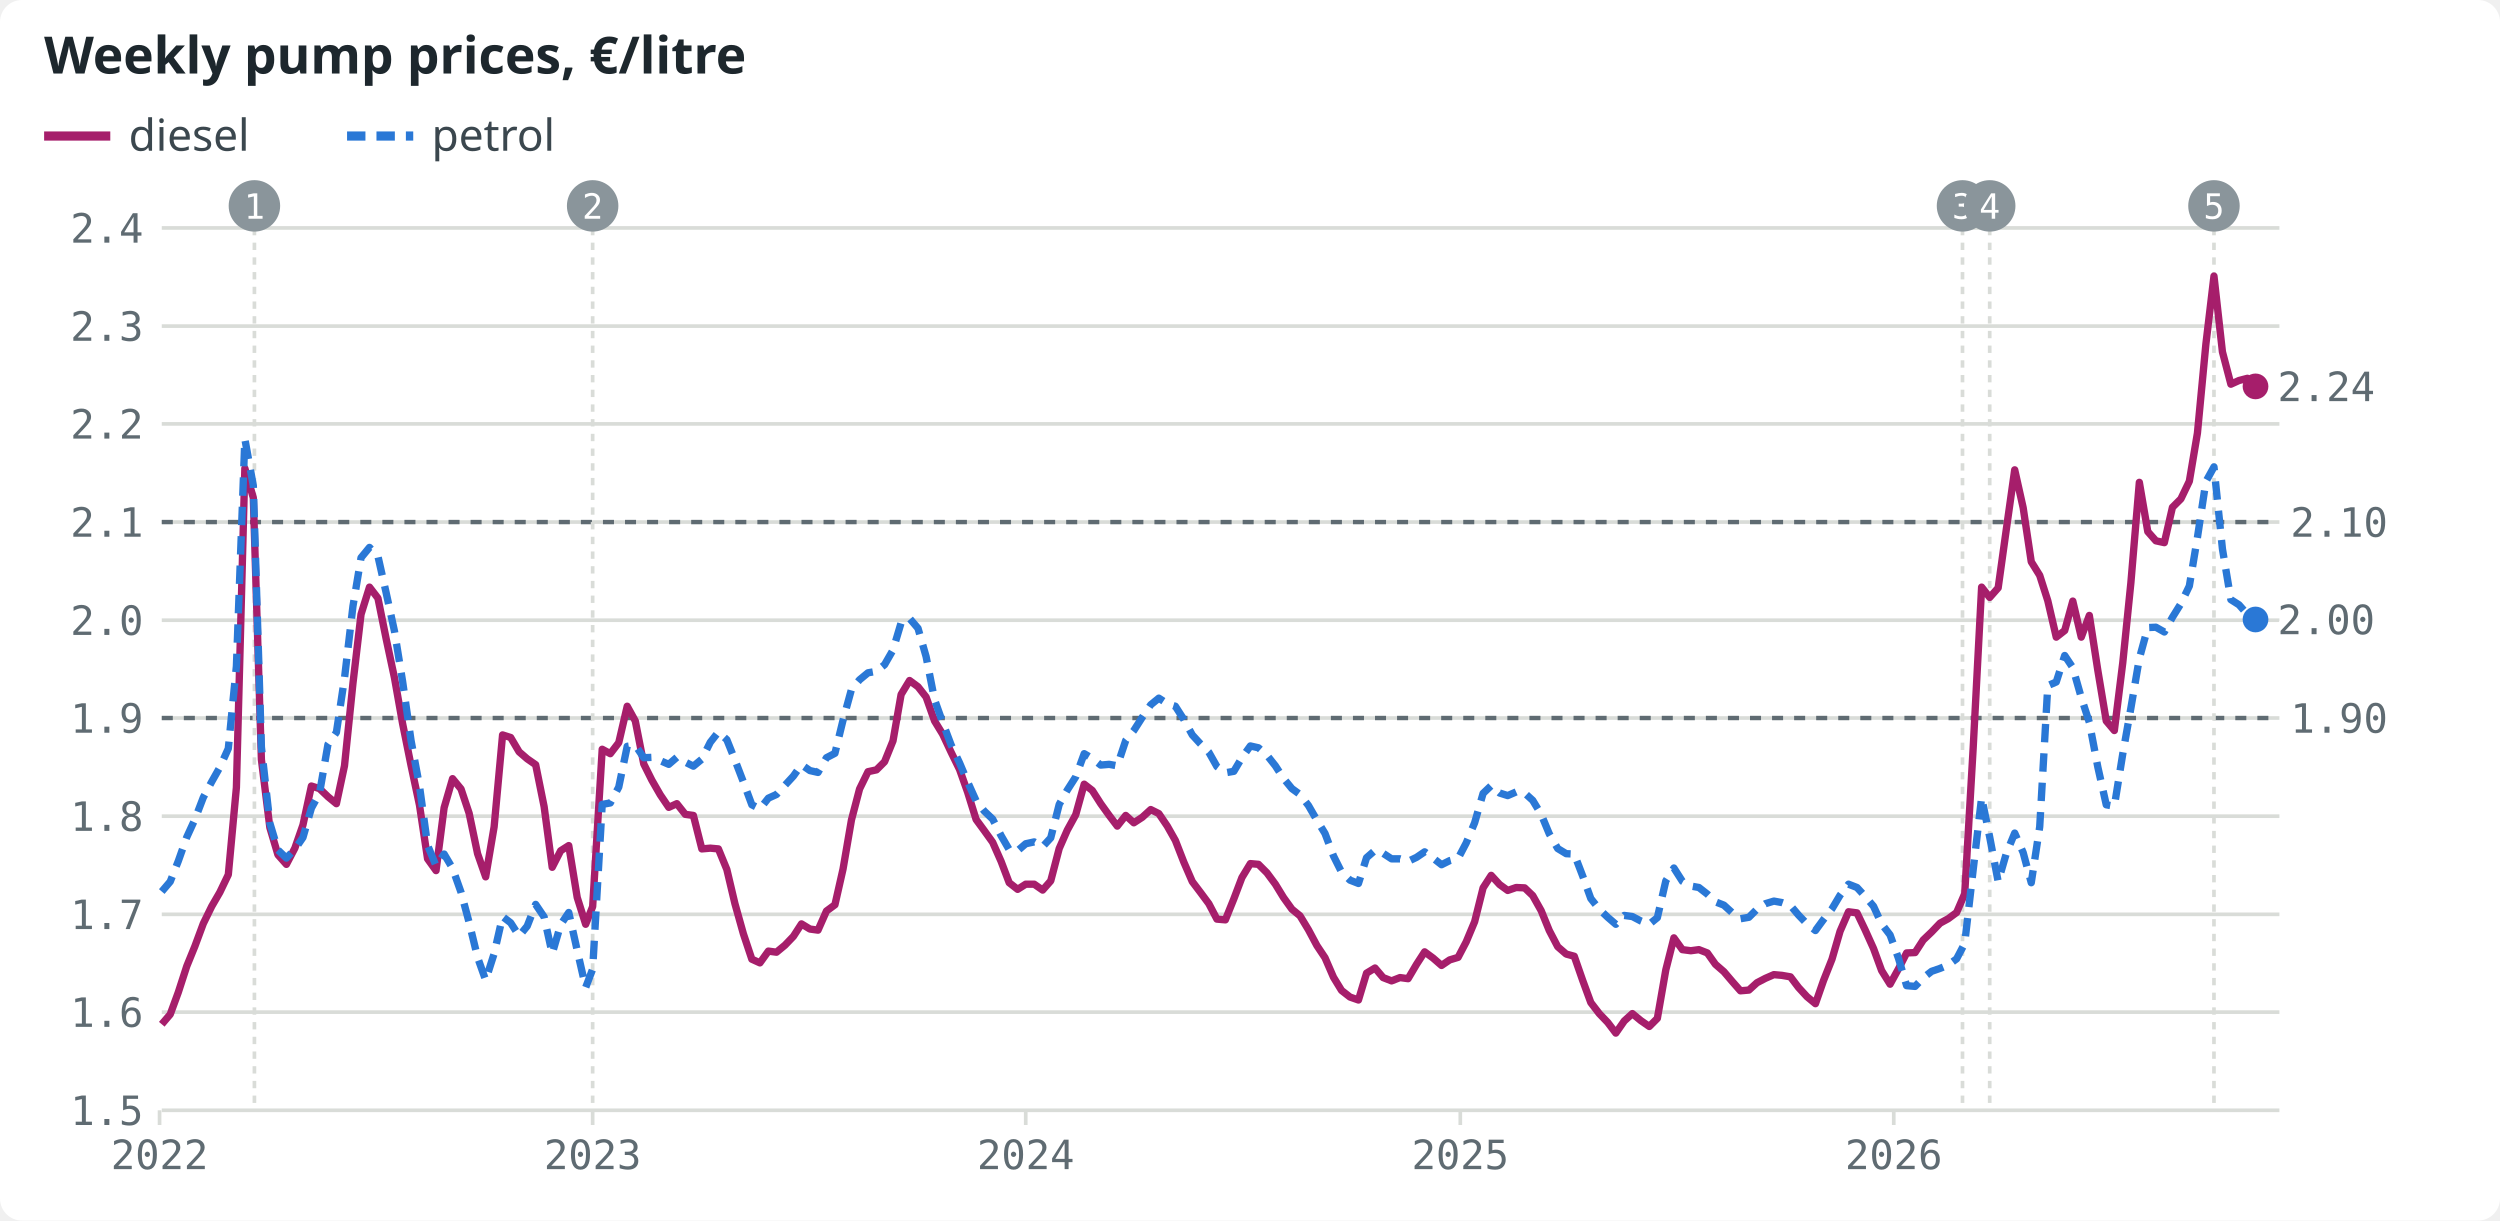
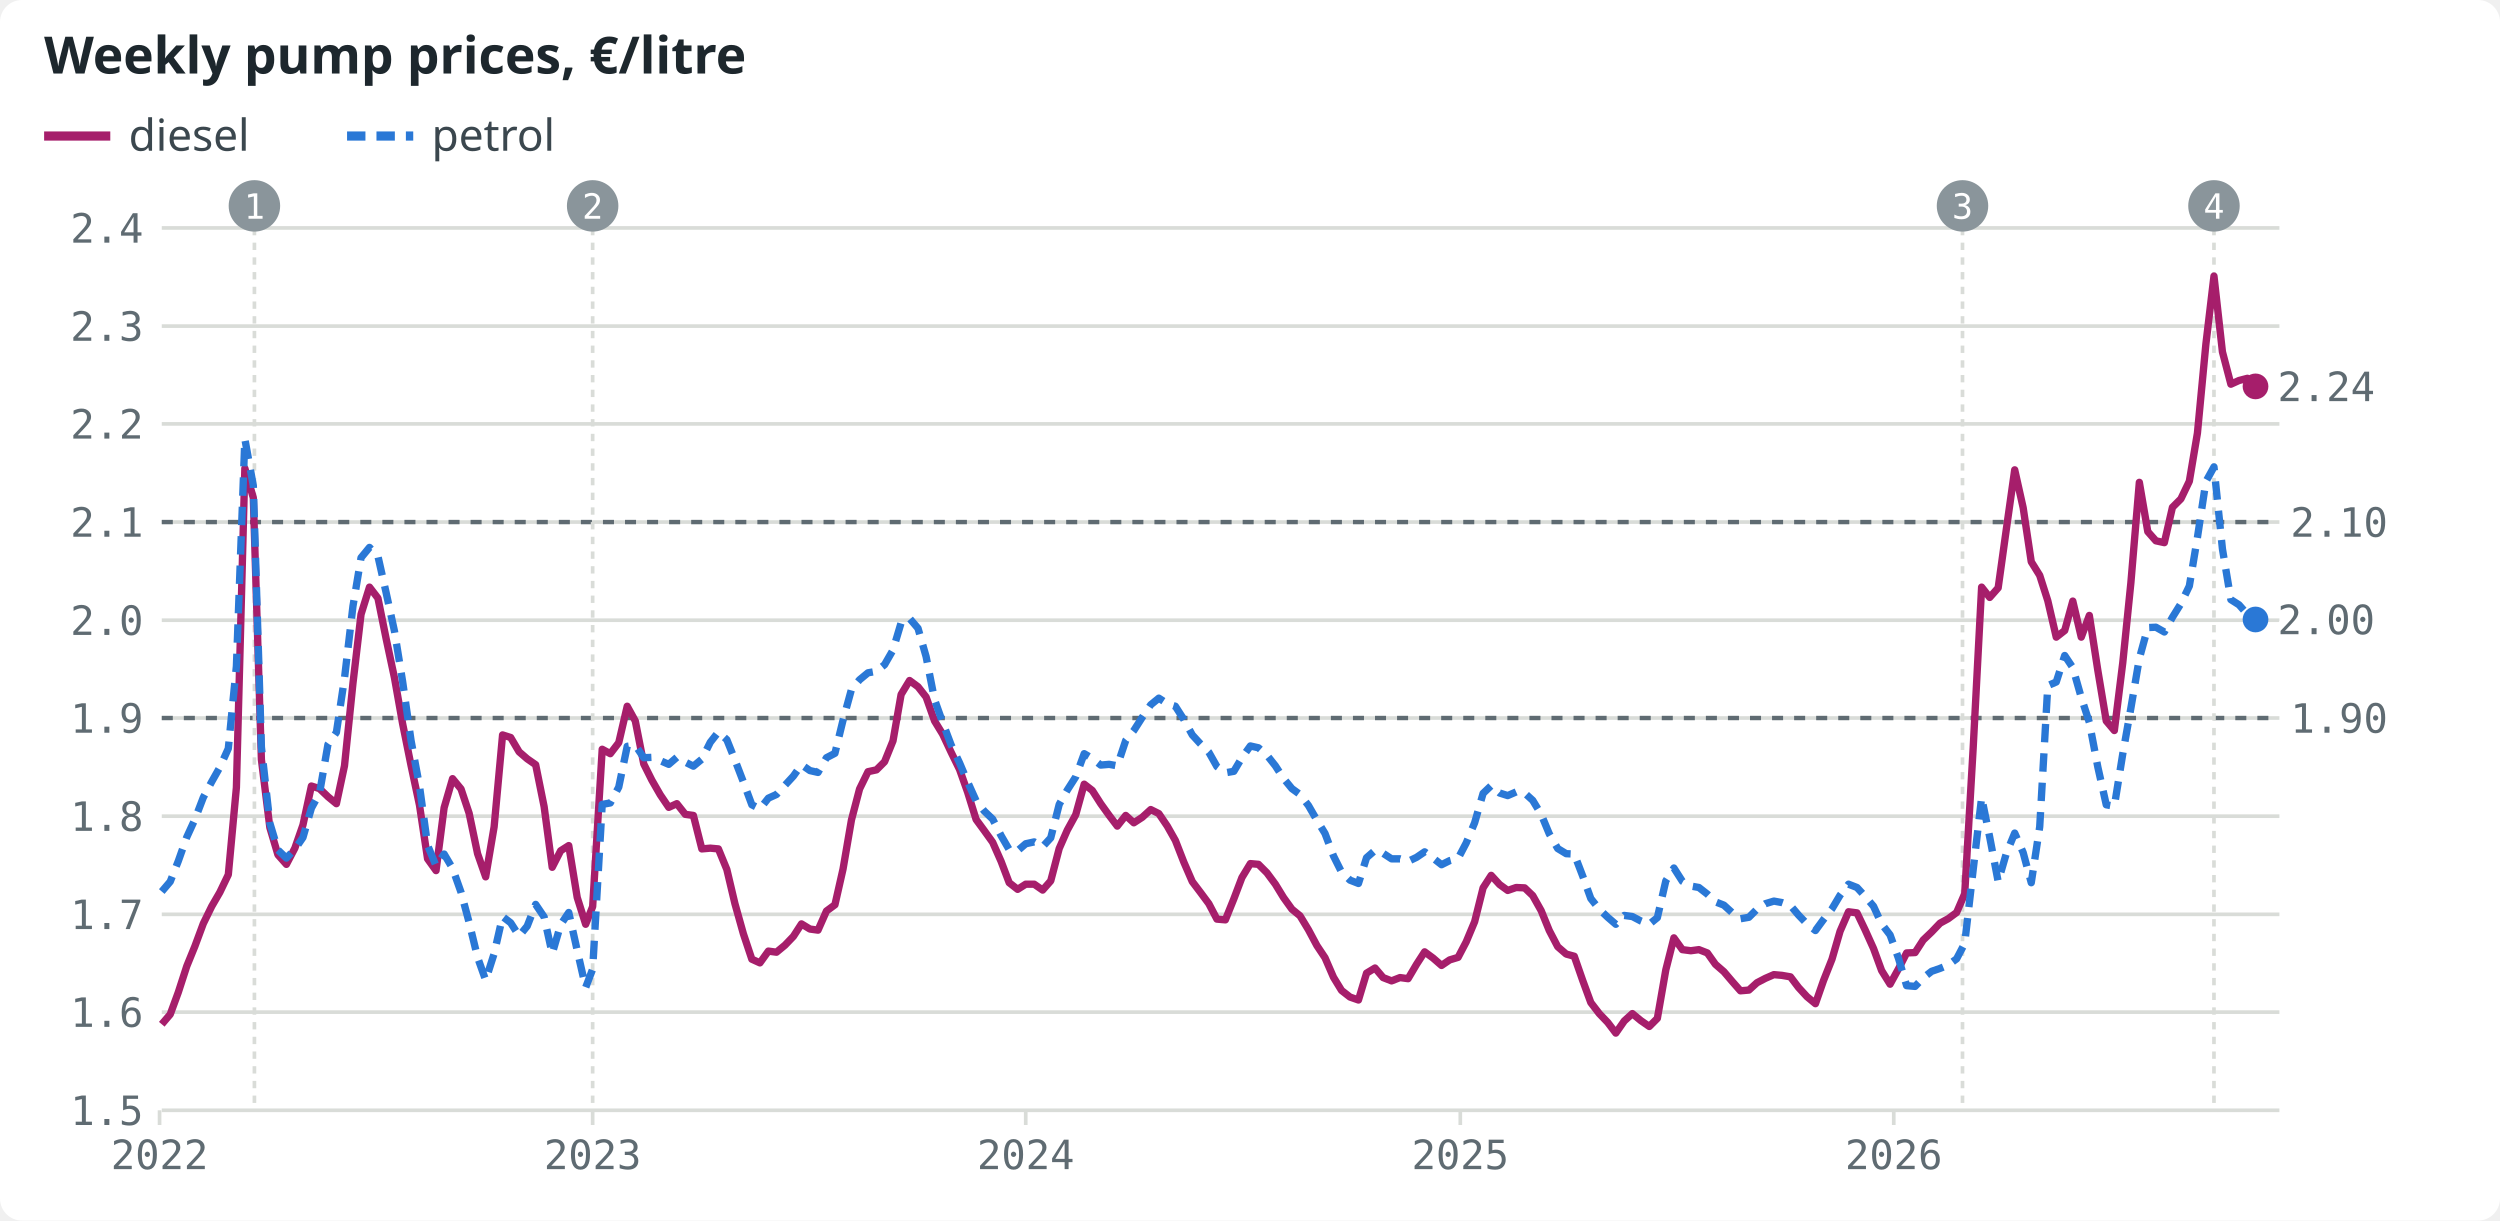
<svg xmlns="http://www.w3.org/2000/svg" viewBox="0 0 680 332" width="100%" role="img" aria-labelledby="c1w-t c1w-d" style="max-width:680px;height:auto;display:block">
  <style>
.it-t{font:600 14px 'IBM Plex Sans',system-ui,sans-serif;fill:#1D272D}
.it-l{font:12px 'IBM Plex Sans',system-ui,sans-serif;fill:#3b474e}
.it-m{font:11px 'IBM Plex Mono',ui-monospace,monospace;fill:#5f6b72}
.it-g{stroke:#d9dcd8;stroke-width:1}
.it-z{stroke:#5f6b72;stroke-width:1.2}
.it-s1{fill:#A61E6B}.it-s2{fill:#2a78d6}.it-s3{fill:#eda100}.it-s4{fill:#1baf7a}.it-s5{fill:#8a959b}
.it-k1{stroke:#A61E6B}.it-k2{stroke:#2a78d6}.it-k3{stroke:#eda100}.it-k4{stroke:#1baf7a}.it-k5{stroke:#8a959b}
.it-bg{fill:#ffffff}
.it-h{paint-order:stroke;stroke:#ffffff;stroke-width:4px;stroke-linejoin:round}
.it-o{stroke:#ffffff}
@media (prefers-color-scheme:dark){
.it-t{fill:#DAE0E2}.it-l{fill:#c3cacd}.it-m{fill:#99a5ab}.it-g{stroke:#2f3b42}.it-z{stroke:#99a5ab}
.it-s1{fill:#d14f9a}.it-s2{fill:#3987e5}.it-s3{fill:#c98500}.it-s4{fill:#199e70}.it-s5{fill:#7d888e}
.it-k1{stroke:#d14f9a}.it-k2{stroke:#3987e5}.it-k3{stroke:#c98500}.it-k4{stroke:#199e70}.it-k5{stroke:#7d888e}
.it-bg{fill:#172127}.it-h{stroke:#172127}.it-o{stroke:#172127}}
</style>
  <rect class="it-bg" x="0" y="0" width="680" height="332" rx="6" />
  <text class="it-t" x="12" y="20">Weekly pump prices, €/litre</text>
  <line class="it-k1" x1="12" x2="30" y1="37" y2="37" stroke-width="2.5" />
  <text class="it-l" x="35" y="41">diesel</text>
  <line class="it-k2" x1="94.4" x2="112.4" y1="37" y2="37" stroke-width="2.5" stroke-dasharray="5 3" />
  <text class="it-l" x="117.4" y="41">petrol</text>
  <line class="it-g" x1="44" x2="620" y1="302.0" y2="302.0" />
  <text class="it-m" x="39" y="306.0" text-anchor="end">1.5</text>
  <line class="it-g" x1="44" x2="620" y1="275.3" y2="275.3" />
  <text class="it-m" x="39" y="279.3" text-anchor="end">1.6</text>
  <line class="it-g" x1="44" x2="620" y1="248.7" y2="248.7" />
  <text class="it-m" x="39" y="252.7" text-anchor="end">1.7</text>
  <line class="it-g" x1="44" x2="620" y1="222.0" y2="222.0" />
  <text class="it-m" x="39" y="226.0" text-anchor="end">1.8</text>
  <line class="it-g" x1="44" x2="620" y1="195.3" y2="195.3" />
  <text class="it-m" x="39" y="199.3" text-anchor="end">1.9</text>
  <line class="it-g" x1="44" x2="620" y1="168.7" y2="168.7" />
  <text class="it-m" x="39" y="172.7" text-anchor="end">2.0</text>
  <line class="it-g" x1="44" x2="620" y1="142.0" y2="142.0" />
  <text class="it-m" x="39" y="146.0" text-anchor="end">2.1</text>
  <line class="it-g" x1="44" x2="620" y1="115.3" y2="115.3" />
  <text class="it-m" x="39" y="119.3" text-anchor="end">2.2</text>
  <line class="it-g" x1="44" x2="620" y1="88.7" y2="88.7" />
  <text class="it-m" x="39" y="92.7" text-anchor="end">2.3</text>
  <line class="it-g" x1="44" x2="620" y1="62.0" y2="62.0" />
  <text class="it-m" x="39" y="66.0" text-anchor="end">2.4</text>
  <line class="it-g" x1="43.4" x2="43.4" y1="302" y2="306" />
  <text class="it-m" x="43.4" y="318" text-anchor="middle">2022</text>
  <line class="it-g" x1="161.2" x2="161.2" y1="302" y2="306" />
  <text class="it-m" x="161.2" y="318" text-anchor="middle">2023</text>
  <line class="it-g" x1="279.0" x2="279.0" y1="302" y2="306" />
  <text class="it-m" x="279.0" y="318" text-anchor="middle">2024</text>
  <line class="it-g" x1="397.2" x2="397.2" y1="302" y2="306" />
  <text class="it-m" x="397.2" y="318" text-anchor="middle">2025</text>
  <line class="it-g" x1="515.1" x2="515.1" y1="302" y2="306" />
  <text class="it-m" x="515.1" y="318" text-anchor="middle">2026</text>
  <line class="it-z" x1="44" x2="620" y1="195.3" y2="195.3" stroke-dasharray="3 3" />
  <text class="it-m it-h" x="623" y="199.3">1.90</text>
  <line class="it-z" x1="44" x2="620" y1="142.0" y2="142.0" stroke-dasharray="3 3" />
  <text class="it-m it-h" x="623" y="146.0">2.10</text>
  <line class="it-g" x1="69.2" x2="69.2" y1="58" y2="302" stroke-dasharray="2 2" />
  <circle cx="69.2" cy="56" r="7" class="it-s5" />
  <text class="it-m" x="69.2" y="59.5" text-anchor="middle" style="fill:#fff;font-size:9.5px">1</text>
  <line class="it-g" x1="161.2" x2="161.2" y1="58" y2="302" stroke-dasharray="2 2" />
  <circle cx="161.2" cy="56" r="7" class="it-s5" />
  <text class="it-m" x="161.2" y="59.5" text-anchor="middle" style="fill:#fff;font-size:9.5px">2</text>
  <line class="it-g" x1="533.8" x2="533.8" y1="58" y2="302" stroke-dasharray="2 2" />
  <circle cx="533.8" cy="56" r="7" class="it-s5" />
  <text class="it-m" x="533.8" y="59.5" text-anchor="middle" style="fill:#fff;font-size:9.5px">3</text>
-   <line class="it-g" x1="541.2" x2="541.2" y1="58" y2="302" stroke-dasharray="2 2" />
-   <circle cx="541.2" cy="56" r="7" class="it-s5" />
-   <text class="it-m" x="541.2" y="59.5" text-anchor="middle" style="fill:#fff;font-size:9.5px">4</text>
  <line class="it-g" x1="602.2" x2="602.2" y1="58" y2="302" stroke-dasharray="2 2" />
  <circle cx="602.2" cy="56" r="7" class="it-s5" />
-   <text class="it-m" x="602.2" y="59.5" text-anchor="middle" style="fill:#fff;font-size:9.5px">5</text>
+   <text class="it-m" x="602.2" y="59.5" text-anchor="middle" style="fill:#fff;font-size:9.5px">4</text>
  <path d="M44.0,278.6 L46.3,275.9 L48.5,269.9 L50.8,262.8 L53.0,257.4 L55.3,251.2 L57.6,246.5 L59.8,242.7 L62.1,237.9 L64.3,214.2 L66.6,127.4 L68.9,135.4 L71.1,206.6 L73.4,225.1 L75.6,232.5 L77.9,235.1 L80.2,230.7 L82.4,224.4 L84.7,213.8 L86.9,214.5 L89.2,216.7 L91.5,218.6 L93.7,208.3 L96.0,185.9 L98.2,167.1 L100.5,159.7 L102.8,162.7 L105.0,173.6 L107.3,184.4 L109.5,196.8 L111.8,208.2 L114.1,219.0 L116.3,233.6 L118.6,236.8 L120.8,219.7 L123.1,211.8 L125.4,214.6 L127.6,221.2 L129.9,232.2 L132.1,238.5 L134.4,224.9 L136.7,199.9 L138.9,200.6 L141.2,204.5 L143.4,206.4 L145.7,208.0 L148.0,219.4 L150.2,235.9 L152.5,231.4 L154.7,230.0 L157.0,244.1 L159.3,251.4 L161.2,246.6 L163.8,203.8 L166.0,205.0 L168.3,202.0 L170.6,192.1 L172.8,196.1 L175.1,207.8 L177.3,212.2 L179.6,216.2 L181.9,219.6 L184.1,218.6 L186.4,221.5 L188.6,221.8 L190.9,230.9 L193.2,230.7 L195.4,230.9 L197.7,236.5 L199.9,245.8 L202.2,254.0 L204.5,260.9 L206.7,261.9 L209.0,258.7 L211.2,259.0 L213.5,257.1 L215.8,254.7 L218.0,251.3 L220.3,252.7 L222.5,253.0 L224.8,247.8 L227.1,246.1 L229.3,236.4 L231.6,223.0 L233.8,214.6 L236.1,209.9 L238.4,209.4 L240.6,207.2 L242.9,201.5 L245.1,188.9 L247.4,185.1 L249.7,186.8 L251.9,189.6 L254.2,196.1 L256.4,199.7 L258.7,204.6 L261.0,209.3 L263.2,215.5 L265.5,222.9 L267.7,225.9 L270.0,229.1 L272.3,234.3 L274.5,240.1 L276.8,241.9 L279.0,240.5 L281.3,240.5 L283.6,242.1 L285.8,239.6 L288.1,230.8 L290.3,225.8 L292.6,221.6 L294.9,213.3 L297.1,215.0 L299.4,218.6 L301.7,221.8 L303.9,224.7 L306.2,221.8 L308.4,223.8 L310.7,222.3 L313.0,220.2 L315.2,221.3 L317.5,224.7 L319.7,228.6 L322.0,234.5 L324.3,239.8 L326.5,242.7 L328.8,245.8 L331.0,250.0 L333.3,250.2 L335.6,244.5 L337.8,238.7 L340.1,234.9 L342.3,235.1 L344.6,237.4 L346.9,240.5 L349.1,244.1 L351.4,247.3 L353.6,249.1 L355.9,252.9 L358.2,257.2 L360.4,260.5 L362.7,265.8 L364.9,269.4 L367.2,271.2 L369.5,272.0 L371.7,264.7 L374.0,263.3 L376.2,265.9 L378.5,266.8 L380.8,265.9 L383.0,266.2 L385.3,262.3 L387.5,258.9 L389.8,260.6 L392.1,262.6 L394.3,261.1 L396.6,260.4 L398.8,256.2 L401.1,250.7 L403.4,241.5 L405.6,238.1 L407.9,240.6 L410.1,242.2 L412.4,241.4 L414.7,241.5 L416.9,243.6 L419.2,247.7 L421.4,253.1 L423.7,257.5 L426.0,259.5 L428.2,260.1 L430.5,266.7 L432.7,272.7 L435.0,275.7 L437.3,278.1 L439.5,281.0 L441.8,277.7 L444.0,275.7 L446.3,277.6 L448.6,279.2 L450.8,277.0 L453.1,263.8 L455.3,255.1 L457.6,258.3 L459.9,258.6 L462.1,258.3 L464.4,259.2 L466.6,262.3 L468.9,264.3 L471.2,267.0 L473.4,269.5 L475.7,269.3 L477.9,267.3 L480.2,266.1 L482.5,265.1 L484.7,265.3 L487.0,265.7 L489.2,268.6 L491.5,271.1 L493.8,273.0 L496.0,266.7 L498.3,260.9 L500.5,253.3 L502.8,248.0 L505.1,248.3 L507.3,252.9 L509.6,258.0 L511.8,264.0 L514.1,267.7 L516.4,263.5 L518.6,259.2 L520.9,259.1 L523.1,255.7 L525.4,253.5 L527.7,251.1 L529.9,249.9 L532.2,248.2 L534.4,243.1 L536.7,203.5 L539.0,159.7 L541.2,162.5 L543.5,159.9 L545.7,144.1 L548.0,127.8 L550.3,138.1 L552.5,152.8 L554.8,156.5 L557.0,163.4 L559.3,173.3 L561.6,171.5 L563.8,163.5 L566.1,173.3 L568.3,167.4 L570.6,182.3 L572.9,196.1 L575.1,198.7 L577.4,180.2 L579.6,158.5 L581.9,131.2 L584.2,144.6 L586.4,147.1 L588.7,147.6 L590.9,138.0 L593.2,135.7 L595.5,130.9 L597.7,117.8 L600.0,93.6 L602.2,75.1 L604.5,95.7 L606.8,104.5 L609.0,103.5 L611.3,102.9 L613.5,105.1" fill="none" class="it-k1" stroke-width="2" stroke-linejoin="round" />
  <circle cx="613.5" cy="105.1" r="3.5" class="it-s1" />
  <text class="it-m it-h" x="619.5" y="109.1">2.24</text>
  <circle cx="44.0" cy="278.6" r="5" fill="transparent" />
  <circle cx="48.5" cy="269.9" r="5" fill="transparent" />
  <circle cx="53.0" cy="257.4" r="5" fill="transparent" />
  <circle cx="57.6" cy="246.5" r="5" fill="transparent" />
  <circle cx="62.1" cy="237.9" r="5" fill="transparent" />
  <circle cx="66.6" cy="127.4" r="5" fill="transparent" />
  <circle cx="71.1" cy="206.6" r="5" fill="transparent" />
  <circle cx="75.6" cy="232.5" r="5" fill="transparent" />
  <circle cx="80.2" cy="230.7" r="5" fill="transparent" />
  <circle cx="84.7" cy="213.8" r="5" fill="transparent" />
  <circle cx="89.2" cy="216.7" r="5" fill="transparent" />
  <circle cx="93.7" cy="208.3" r="5" fill="transparent" />
  <circle cx="98.2" cy="167.1" r="5" fill="transparent" />
  <circle cx="102.8" cy="162.7" r="5" fill="transparent" />
  <circle cx="107.3" cy="184.4" r="5" fill="transparent" />
  <circle cx="111.8" cy="208.2" r="5" fill="transparent" />
  <circle cx="116.3" cy="233.6" r="5" fill="transparent" />
  <circle cx="120.8" cy="219.7" r="5" fill="transparent" />
  <circle cx="125.4" cy="214.6" r="5" fill="transparent" />
  <circle cx="129.9" cy="232.2" r="5" fill="transparent" />
  <circle cx="134.4" cy="224.9" r="5" fill="transparent" />
  <circle cx="138.9" cy="200.6" r="5" fill="transparent" />
  <circle cx="143.4" cy="206.4" r="5" fill="transparent" />
  <circle cx="148.0" cy="219.4" r="5" fill="transparent" />
  <circle cx="152.5" cy="231.4" r="5" fill="transparent" />
  <circle cx="157.0" cy="244.1" r="5" fill="transparent" />
  <circle cx="161.2" cy="246.6" r="5" fill="transparent" />
  <circle cx="166.0" cy="205.0" r="5" fill="transparent" />
  <circle cx="170.6" cy="192.1" r="5" fill="transparent" />
  <circle cx="175.1" cy="207.8" r="5" fill="transparent" />
  <circle cx="179.6" cy="216.2" r="5" fill="transparent" />
  <circle cx="184.1" cy="218.6" r="5" fill="transparent" />
  <circle cx="188.6" cy="221.8" r="5" fill="transparent" />
  <circle cx="193.2" cy="230.7" r="5" fill="transparent" />
  <circle cx="197.7" cy="236.5" r="5" fill="transparent" />
  <circle cx="202.2" cy="254.0" r="5" fill="transparent" />
  <circle cx="206.7" cy="261.9" r="5" fill="transparent" />
  <circle cx="211.2" cy="259.0" r="5" fill="transparent" />
  <circle cx="215.8" cy="254.7" r="5" fill="transparent" />
  <circle cx="220.3" cy="252.7" r="5" fill="transparent" />
  <circle cx="224.8" cy="247.8" r="5" fill="transparent" />
  <circle cx="229.3" cy="236.4" r="5" fill="transparent" />
  <circle cx="233.8" cy="214.6" r="5" fill="transparent" />
  <circle cx="238.4" cy="209.4" r="5" fill="transparent" />
  <circle cx="242.9" cy="201.5" r="5" fill="transparent" />
  <circle cx="247.4" cy="185.1" r="5" fill="transparent" />
  <circle cx="251.9" cy="189.6" r="5" fill="transparent" />
  <circle cx="256.4" cy="199.7" r="5" fill="transparent" />
  <circle cx="261.0" cy="209.3" r="5" fill="transparent" />
  <circle cx="265.5" cy="222.9" r="5" fill="transparent" />
  <circle cx="270.0" cy="229.1" r="5" fill="transparent" />
  <circle cx="274.5" cy="240.1" r="5" fill="transparent" />
  <circle cx="279.0" cy="240.5" r="5" fill="transparent" />
  <circle cx="283.6" cy="242.1" r="5" fill="transparent" />
  <circle cx="288.1" cy="230.8" r="5" fill="transparent" />
  <circle cx="292.6" cy="221.6" r="5" fill="transparent" />
  <circle cx="297.1" cy="215.0" r="5" fill="transparent" />
  <circle cx="301.7" cy="221.8" r="5" fill="transparent" />
  <circle cx="306.2" cy="221.8" r="5" fill="transparent" />
  <circle cx="310.7" cy="222.3" r="5" fill="transparent" />
  <circle cx="315.2" cy="221.3" r="5" fill="transparent" />
  <circle cx="319.7" cy="228.6" r="5" fill="transparent" />
  <circle cx="324.3" cy="239.8" r="5" fill="transparent" />
  <circle cx="328.8" cy="245.8" r="5" fill="transparent" />
  <circle cx="333.3" cy="250.2" r="5" fill="transparent" />
  <circle cx="337.8" cy="238.7" r="5" fill="transparent" />
  <circle cx="342.3" cy="235.1" r="5" fill="transparent" />
  <circle cx="346.9" cy="240.5" r="5" fill="transparent" />
  <circle cx="351.4" cy="247.3" r="5" fill="transparent" />
  <circle cx="355.9" cy="252.9" r="5" fill="transparent" />
  <circle cx="360.4" cy="260.5" r="5" fill="transparent" />
  <circle cx="364.9" cy="269.4" r="5" fill="transparent" />
  <circle cx="369.5" cy="272.0" r="5" fill="transparent" />
  <circle cx="374.0" cy="263.3" r="5" fill="transparent" />
  <circle cx="378.5" cy="266.8" r="5" fill="transparent" />
  <circle cx="383.0" cy="266.2" r="5" fill="transparent" />
  <circle cx="387.5" cy="258.9" r="5" fill="transparent" />
  <circle cx="392.1" cy="262.6" r="5" fill="transparent" />
  <circle cx="396.6" cy="260.4" r="5" fill="transparent" />
  <circle cx="401.1" cy="250.7" r="5" fill="transparent" />
  <circle cx="405.6" cy="238.1" r="5" fill="transparent" />
  <circle cx="410.1" cy="242.2" r="5" fill="transparent" />
  <circle cx="414.7" cy="241.5" r="5" fill="transparent" />
  <circle cx="419.2" cy="247.7" r="5" fill="transparent" />
  <circle cx="423.7" cy="257.5" r="5" fill="transparent" />
  <circle cx="428.2" cy="260.1" r="5" fill="transparent" />
  <circle cx="432.7" cy="272.7" r="5" fill="transparent" />
  <circle cx="437.3" cy="278.1" r="5" fill="transparent" />
  <circle cx="441.8" cy="277.7" r="5" fill="transparent" />
  <circle cx="446.3" cy="277.6" r="5" fill="transparent" />
  <circle cx="450.8" cy="277.0" r="5" fill="transparent" />
  <circle cx="455.3" cy="255.1" r="5" fill="transparent" />
  <circle cx="459.9" cy="258.6" r="5" fill="transparent" />
  <circle cx="464.4" cy="259.2" r="5" fill="transparent" />
  <circle cx="468.9" cy="264.3" r="5" fill="transparent" />
  <circle cx="473.4" cy="269.5" r="5" fill="transparent" />
  <circle cx="477.9" cy="267.3" r="5" fill="transparent" />
  <circle cx="482.5" cy="265.1" r="5" fill="transparent" />
  <circle cx="487.0" cy="265.7" r="5" fill="transparent" />
  <circle cx="491.5" cy="271.1" r="5" fill="transparent" />
  <circle cx="496.0" cy="266.7" r="5" fill="transparent" />
  <circle cx="500.5" cy="253.3" r="5" fill="transparent" />
  <circle cx="505.1" cy="248.3" r="5" fill="transparent" />
  <circle cx="509.6" cy="258.0" r="5" fill="transparent" />
  <circle cx="514.1" cy="267.7" r="5" fill="transparent" />
  <circle cx="518.6" cy="259.2" r="5" fill="transparent" />
  <circle cx="523.1" cy="255.7" r="5" fill="transparent" />
  <circle cx="527.7" cy="251.1" r="5" fill="transparent" />
  <circle cx="532.2" cy="248.2" r="5" fill="transparent" />
  <circle cx="536.7" cy="203.5" r="5" fill="transparent" />
  <circle cx="541.2" cy="162.5" r="5" fill="transparent" />
  <circle cx="545.7" cy="144.1" r="5" fill="transparent" />
  <circle cx="550.3" cy="138.1" r="5" fill="transparent" />
  <circle cx="554.8" cy="156.5" r="5" fill="transparent" />
  <circle cx="559.3" cy="173.3" r="5" fill="transparent" />
  <circle cx="563.8" cy="163.5" r="5" fill="transparent" />
  <circle cx="568.3" cy="167.4" r="5" fill="transparent" />
  <circle cx="572.9" cy="196.1" r="5" fill="transparent" />
  <circle cx="577.4" cy="180.2" r="5" fill="transparent" />
  <circle cx="581.9" cy="131.2" r="5" fill="transparent" />
  <circle cx="586.4" cy="147.1" r="5" fill="transparent" />
  <circle cx="590.9" cy="138.0" r="5" fill="transparent" />
  <circle cx="595.5" cy="130.9" r="5" fill="transparent" />
  <circle cx="600.0" cy="93.6" r="5" fill="transparent" />
  <circle cx="604.5" cy="95.7" r="5" fill="transparent" />
  <circle cx="609.0" cy="103.5" r="5" fill="transparent" />
  <circle cx="613.5" cy="105.1" r="5" fill="transparent" />
  <path d="M44.0,242.5 L46.3,239.8 L48.5,234.2 L50.8,227.7 L53.0,222.9 L55.3,216.9 L57.6,212.6 L59.8,208.7 L62.1,203.6 L64.3,181.2 L66.6,119.4 L68.9,132.1 L71.1,203.2 L73.4,223.9 L75.6,231.2 L77.9,233.4 L80.2,231.0 L82.4,227.8 L84.7,219.8 L86.9,215.8 L89.2,202.5 L91.5,199.2 L93.7,184.5 L96.0,164.9 L98.2,151.7 L100.5,148.9 L102.8,151.3 L105.0,161.1 L107.3,171.7 L109.5,185.3 L111.8,201.4 L114.1,213.8 L116.3,229.9 L118.6,235.5 L120.8,232.3 L123.1,236.2 L125.4,242.7 L127.6,250.9 L129.9,260.4 L132.1,266.6 L134.4,259.4 L136.7,249.3 L138.9,251.0 L141.2,254.6 L143.4,251.9 L145.7,246.0 L148.0,249.4 L150.2,259.4 L152.5,251.5 L154.7,248.2 L157.0,258.5 L159.3,268.6 L161.2,263.6 L163.8,218.8 L166.0,218.4 L168.3,214.1 L170.6,203.0 L172.8,202.7 L175.1,206.1 L177.3,206.0 L179.6,206.9 L181.9,207.9 L184.1,206.0 L186.4,207.3 L188.6,208.4 L190.9,206.5 L193.2,201.9 L195.4,199.1 L197.7,201.2 L199.9,206.7 L202.2,212.7 L204.5,218.9 L206.7,220.0 L209.0,217.1 L211.2,216.1 L213.5,213.6 L215.8,211.1 L218.0,208.0 L220.3,209.6 L222.5,210.1 L224.8,206.1 L227.1,204.9 L229.3,195.9 L231.6,187.5 L233.8,184.9 L236.1,183.0 L238.4,182.6 L240.6,180.8 L242.9,176.8 L245.1,169.4 L247.4,168.2 L249.7,170.9 L251.9,178.6 L254.2,190.3 L256.4,196.5 L258.7,202.6 L261.0,207.5 L263.2,212.7 L265.5,217.8 L267.7,220.6 L270.0,222.8 L272.3,227.3 L274.5,231.1 L276.8,231.4 L279.0,229.5 L281.3,229.0 L283.6,230.3 L285.8,227.9 L288.1,218.8 L290.3,214.9 L292.6,211.3 L294.9,205.0 L297.1,206.3 L299.4,208.1 L301.7,207.9 L303.9,208.3 L306.2,201.4 L308.4,198.7 L310.7,195.1 L313.0,191.7 L315.2,189.9 L317.5,191.4 L319.7,192.1 L322.0,195.7 L324.3,199.9 L326.5,202.3 L328.8,204.6 L331.0,208.5 L333.3,210.2 L335.6,209.8 L337.8,206.1 L340.1,202.9 L342.3,203.4 L344.6,205.4 L346.9,208.3 L349.1,211.7 L351.4,214.5 L353.6,216.1 L355.9,219.1 L358.2,223.1 L360.4,226.7 L362.7,232.8 L364.9,237.2 L367.2,239.4 L369.5,240.3 L371.7,233.3 L374.0,231.3 L376.2,232.1 L378.5,233.6 L380.8,233.6 L383.0,234.3 L385.3,233.2 L387.5,231.7 L389.8,233.4 L392.1,235.2 L394.3,234.1 L396.6,233.5 L398.8,229.3 L401.1,223.8 L403.4,215.8 L405.6,213.7 L407.9,215.7 L410.1,216.4 L412.4,215.4 L414.7,215.7 L416.9,217.7 L419.2,221.5 L421.4,226.8 L423.7,230.8 L426.0,232.2 L428.2,232.3 L430.5,238.3 L432.7,244.4 L435.0,247.3 L437.3,249.5 L439.5,251.4 L441.8,249.0 L444.0,249.3 L446.3,250.5 L448.6,251.4 L450.8,249.6 L453.1,239.6 L455.3,236.1 L457.6,239.7 L459.9,241.0 L462.1,241.4 L464.4,243.2 L466.6,245.3 L468.9,246.2 L471.2,248.3 L473.4,249.9 L475.7,249.5 L477.9,247.3 L480.2,245.8 L482.5,245.1 L484.7,245.5 L487.0,246.3 L489.2,248.9 L491.5,251.3 L493.8,253.1 L496.0,250.1 L498.3,247.2 L500.5,243.5 L502.8,240.5 L505.1,241.4 L507.3,243.8 L509.6,246.5 L511.8,251.3 L514.1,254.3 L516.4,260.7 L518.6,268.1 L520.9,268.3 L523.1,266.0 L525.4,264.2 L527.7,263.4 L529.9,262.5 L532.2,260.8 L534.4,256.6 L536.7,236.6 L539.0,216.9 L541.2,227.7 L543.5,239.8 L545.7,232.2 L548.0,226.6 L550.3,231.9 L552.5,240.1 L554.8,224.9 L557.0,186.5 L559.3,185.5 L561.6,178.3 L563.8,181.6 L566.1,189.7 L568.3,196.5 L570.6,208.6 L572.9,218.9 L575.1,219.3 L577.4,205.0 L579.6,192.6 L581.9,179.1 L584.2,170.7 L586.4,170.6 L588.7,171.9 L590.9,167.9 L593.2,164.2 L595.5,159.4 L597.7,146.2 L600.0,131.0 L602.2,127.0 L604.5,149.3 L606.8,163.1 L609.0,164.5 L611.3,167.1 L613.5,168.5" fill="none" class="it-k2" stroke-width="2" stroke-linejoin="round" stroke-dasharray="5 3" />
  <circle cx="613.5" cy="168.5" r="3.5" class="it-s2" />
  <text class="it-m it-h" x="619.5" y="172.5">2.00</text>
  <circle cx="44.0" cy="242.5" r="5" fill="transparent" />
  <circle cx="48.5" cy="234.2" r="5" fill="transparent" />
  <circle cx="53.0" cy="222.9" r="5" fill="transparent" />
  <circle cx="57.6" cy="212.6" r="5" fill="transparent" />
  <circle cx="62.1" cy="203.6" r="5" fill="transparent" />
  <circle cx="66.6" cy="119.4" r="5" fill="transparent" />
  <circle cx="71.1" cy="203.2" r="5" fill="transparent" />
  <circle cx="75.6" cy="231.2" r="5" fill="transparent" />
  <circle cx="80.2" cy="231.0" r="5" fill="transparent" />
  <circle cx="84.7" cy="219.8" r="5" fill="transparent" />
  <circle cx="89.2" cy="202.5" r="5" fill="transparent" />
  <circle cx="93.7" cy="184.5" r="5" fill="transparent" />
  <circle cx="98.2" cy="151.7" r="5" fill="transparent" />
  <circle cx="102.8" cy="151.3" r="5" fill="transparent" />
  <circle cx="107.3" cy="171.7" r="5" fill="transparent" />
  <circle cx="111.8" cy="201.4" r="5" fill="transparent" />
  <circle cx="116.3" cy="229.9" r="5" fill="transparent" />
  <circle cx="120.8" cy="232.3" r="5" fill="transparent" />
  <circle cx="125.4" cy="242.7" r="5" fill="transparent" />
  <circle cx="129.9" cy="260.4" r="5" fill="transparent" />
  <circle cx="134.4" cy="259.4" r="5" fill="transparent" />
  <circle cx="138.9" cy="251.0" r="5" fill="transparent" />
  <circle cx="143.4" cy="251.9" r="5" fill="transparent" />
  <circle cx="148.0" cy="249.4" r="5" fill="transparent" />
  <circle cx="152.5" cy="251.5" r="5" fill="transparent" />
  <circle cx="157.0" cy="258.5" r="5" fill="transparent" />
  <circle cx="161.2" cy="263.6" r="5" fill="transparent" />
  <circle cx="166.0" cy="218.4" r="5" fill="transparent" />
  <circle cx="170.6" cy="203.0" r="5" fill="transparent" />
  <circle cx="175.1" cy="206.1" r="5" fill="transparent" />
  <circle cx="179.6" cy="206.9" r="5" fill="transparent" />
  <circle cx="184.1" cy="206.0" r="5" fill="transparent" />
  <circle cx="188.6" cy="208.4" r="5" fill="transparent" />
  <circle cx="193.2" cy="201.9" r="5" fill="transparent" />
  <circle cx="197.7" cy="201.2" r="5" fill="transparent" />
  <circle cx="202.2" cy="212.7" r="5" fill="transparent" />
  <circle cx="206.7" cy="220.0" r="5" fill="transparent" />
  <circle cx="211.2" cy="216.1" r="5" fill="transparent" />
  <circle cx="215.8" cy="211.1" r="5" fill="transparent" />
  <circle cx="220.3" cy="209.6" r="5" fill="transparent" />
  <circle cx="224.8" cy="206.1" r="5" fill="transparent" />
  <circle cx="229.3" cy="195.9" r="5" fill="transparent" />
  <circle cx="233.8" cy="184.9" r="5" fill="transparent" />
  <circle cx="238.4" cy="182.6" r="5" fill="transparent" />
  <circle cx="242.9" cy="176.8" r="5" fill="transparent" />
  <circle cx="247.4" cy="168.2" r="5" fill="transparent" />
  <circle cx="251.9" cy="178.6" r="5" fill="transparent" />
  <circle cx="256.4" cy="196.5" r="5" fill="transparent" />
  <circle cx="261.0" cy="207.5" r="5" fill="transparent" />
  <circle cx="265.5" cy="217.8" r="5" fill="transparent" />
  <circle cx="270.0" cy="222.8" r="5" fill="transparent" />
  <circle cx="274.5" cy="231.1" r="5" fill="transparent" />
  <circle cx="279.0" cy="229.5" r="5" fill="transparent" />
  <circle cx="283.6" cy="230.3" r="5" fill="transparent" />
  <circle cx="288.1" cy="218.8" r="5" fill="transparent" />
  <circle cx="292.6" cy="211.3" r="5" fill="transparent" />
  <circle cx="297.1" cy="206.3" r="5" fill="transparent" />
  <circle cx="301.7" cy="207.9" r="5" fill="transparent" />
  <circle cx="306.2" cy="201.4" r="5" fill="transparent" />
  <circle cx="310.7" cy="195.1" r="5" fill="transparent" />
  <circle cx="315.2" cy="189.9" r="5" fill="transparent" />
  <circle cx="319.7" cy="192.1" r="5" fill="transparent" />
  <circle cx="324.3" cy="199.9" r="5" fill="transparent" />
  <circle cx="328.8" cy="204.6" r="5" fill="transparent" />
  <circle cx="333.3" cy="210.2" r="5" fill="transparent" />
  <circle cx="337.8" cy="206.1" r="5" fill="transparent" />
  <circle cx="342.3" cy="203.4" r="5" fill="transparent" />
  <circle cx="346.9" cy="208.3" r="5" fill="transparent" />
  <circle cx="351.4" cy="214.5" r="5" fill="transparent" />
  <circle cx="355.9" cy="219.1" r="5" fill="transparent" />
  <circle cx="360.4" cy="226.7" r="5" fill="transparent" />
  <circle cx="364.9" cy="237.2" r="5" fill="transparent" />
  <circle cx="369.5" cy="240.3" r="5" fill="transparent" />
  <circle cx="374.0" cy="231.3" r="5" fill="transparent" />
  <circle cx="378.5" cy="233.6" r="5" fill="transparent" />
  <circle cx="383.0" cy="234.3" r="5" fill="transparent" />
  <circle cx="387.5" cy="231.7" r="5" fill="transparent" />
  <circle cx="392.1" cy="235.2" r="5" fill="transparent" />
  <circle cx="396.6" cy="233.5" r="5" fill="transparent" />
  <circle cx="401.1" cy="223.8" r="5" fill="transparent" />
  <circle cx="405.6" cy="213.7" r="5" fill="transparent" />
  <circle cx="410.1" cy="216.4" r="5" fill="transparent" />
  <circle cx="414.7" cy="215.7" r="5" fill="transparent" />
  <circle cx="419.2" cy="221.5" r="5" fill="transparent" />
  <circle cx="423.7" cy="230.8" r="5" fill="transparent" />
  <circle cx="428.2" cy="232.3" r="5" fill="transparent" />
  <circle cx="432.7" cy="244.4" r="5" fill="transparent" />
  <circle cx="437.3" cy="249.5" r="5" fill="transparent" />
  <circle cx="441.8" cy="249.0" r="5" fill="transparent" />
  <circle cx="446.3" cy="250.5" r="5" fill="transparent" />
  <circle cx="450.8" cy="249.6" r="5" fill="transparent" />
  <circle cx="455.3" cy="236.1" r="5" fill="transparent" />
  <circle cx="459.9" cy="241.0" r="5" fill="transparent" />
  <circle cx="464.4" cy="243.2" r="5" fill="transparent" />
  <circle cx="468.9" cy="246.2" r="5" fill="transparent" />
  <circle cx="473.4" cy="249.9" r="5" fill="transparent" />
  <circle cx="477.9" cy="247.3" r="5" fill="transparent" />
  <circle cx="482.5" cy="245.1" r="5" fill="transparent" />
  <circle cx="487.0" cy="246.3" r="5" fill="transparent" />
  <circle cx="491.5" cy="251.3" r="5" fill="transparent" />
  <circle cx="496.0" cy="250.1" r="5" fill="transparent" />
  <circle cx="500.5" cy="243.5" r="5" fill="transparent" />
  <circle cx="505.1" cy="241.4" r="5" fill="transparent" />
  <circle cx="509.6" cy="246.5" r="5" fill="transparent" />
  <circle cx="514.1" cy="254.3" r="5" fill="transparent" />
  <circle cx="518.6" cy="268.1" r="5" fill="transparent" />
  <circle cx="523.1" cy="266.0" r="5" fill="transparent" />
  <circle cx="527.7" cy="263.4" r="5" fill="transparent" />
  <circle cx="532.2" cy="260.8" r="5" fill="transparent" />
  <circle cx="536.7" cy="236.6" r="5" fill="transparent" />
  <circle cx="541.2" cy="227.7" r="5" fill="transparent" />
  <circle cx="545.7" cy="232.2" r="5" fill="transparent" />
  <circle cx="550.3" cy="231.9" r="5" fill="transparent" />
  <circle cx="554.8" cy="224.9" r="5" fill="transparent" />
  <circle cx="559.3" cy="185.5" r="5" fill="transparent" />
  <circle cx="563.8" cy="181.6" r="5" fill="transparent" />
  <circle cx="568.3" cy="196.5" r="5" fill="transparent" />
  <circle cx="572.9" cy="218.9" r="5" fill="transparent" />
  <circle cx="577.4" cy="205.0" r="5" fill="transparent" />
  <circle cx="581.9" cy="179.1" r="5" fill="transparent" />
  <circle cx="586.4" cy="170.6" r="5" fill="transparent" />
  <circle cx="590.9" cy="167.9" r="5" fill="transparent" />
  <circle cx="595.5" cy="159.4" r="5" fill="transparent" />
  <circle cx="600.0" cy="131.0" r="5" fill="transparent" />
  <circle cx="604.5" cy="149.3" r="5" fill="transparent" />
  <circle cx="609.0" cy="164.5" r="5" fill="transparent" />
  <circle cx="613.5" cy="168.5" r="5" fill="transparent" />
</svg>
